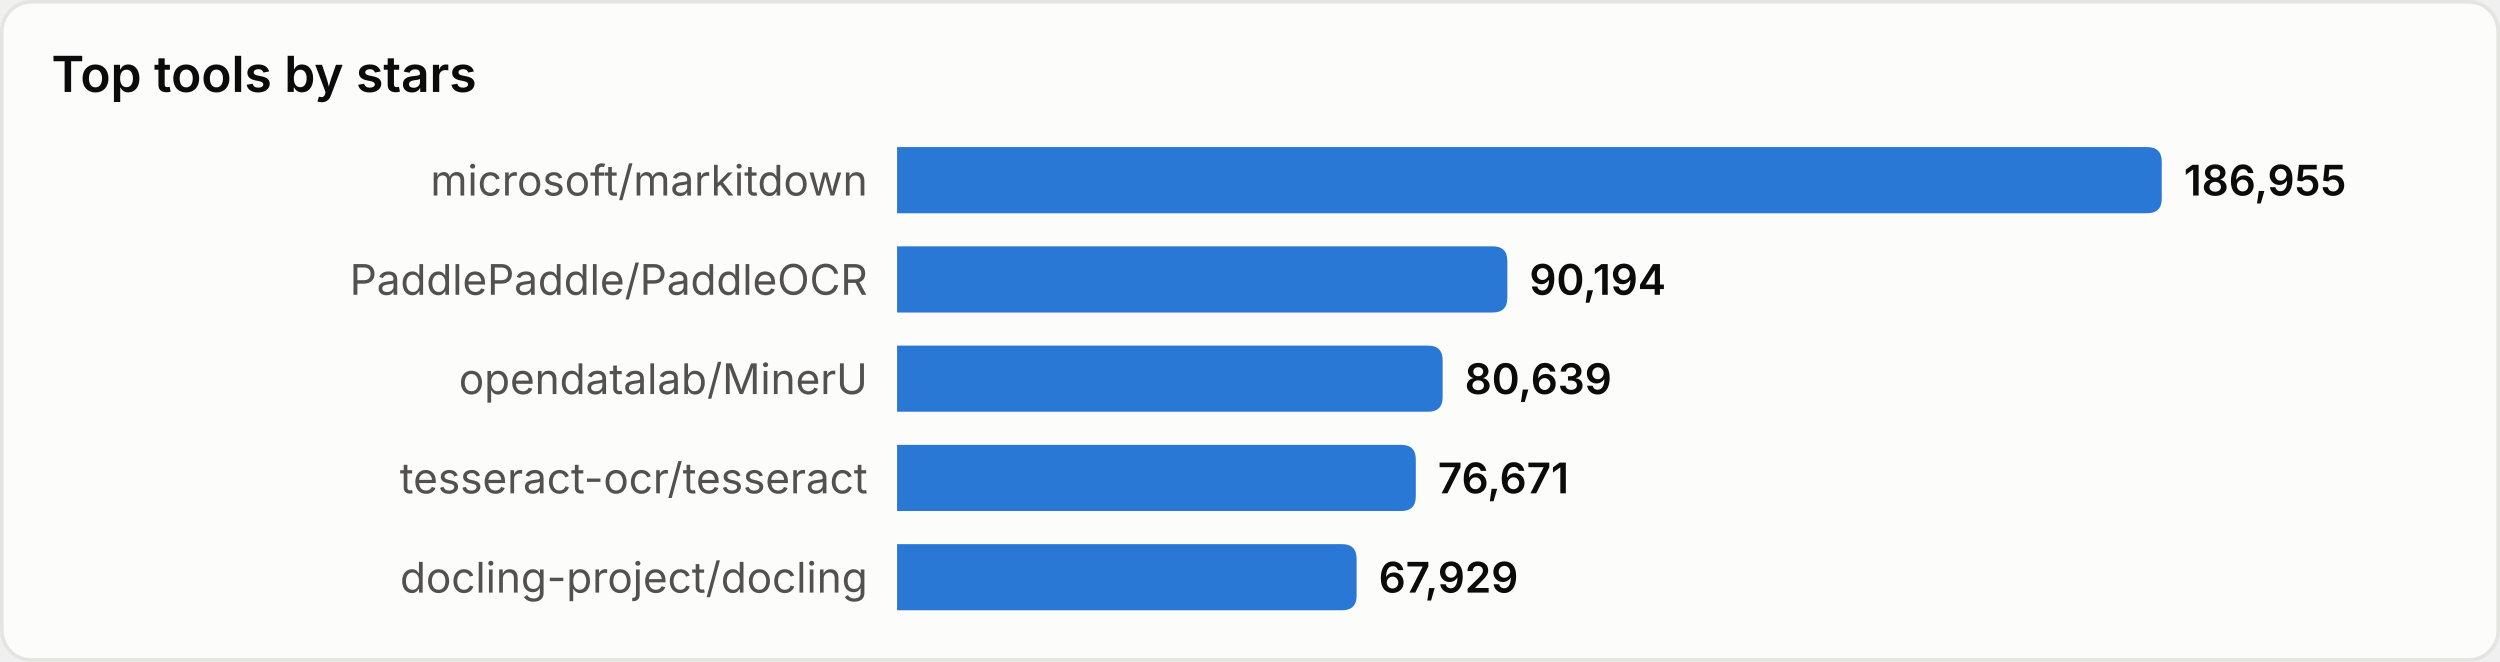
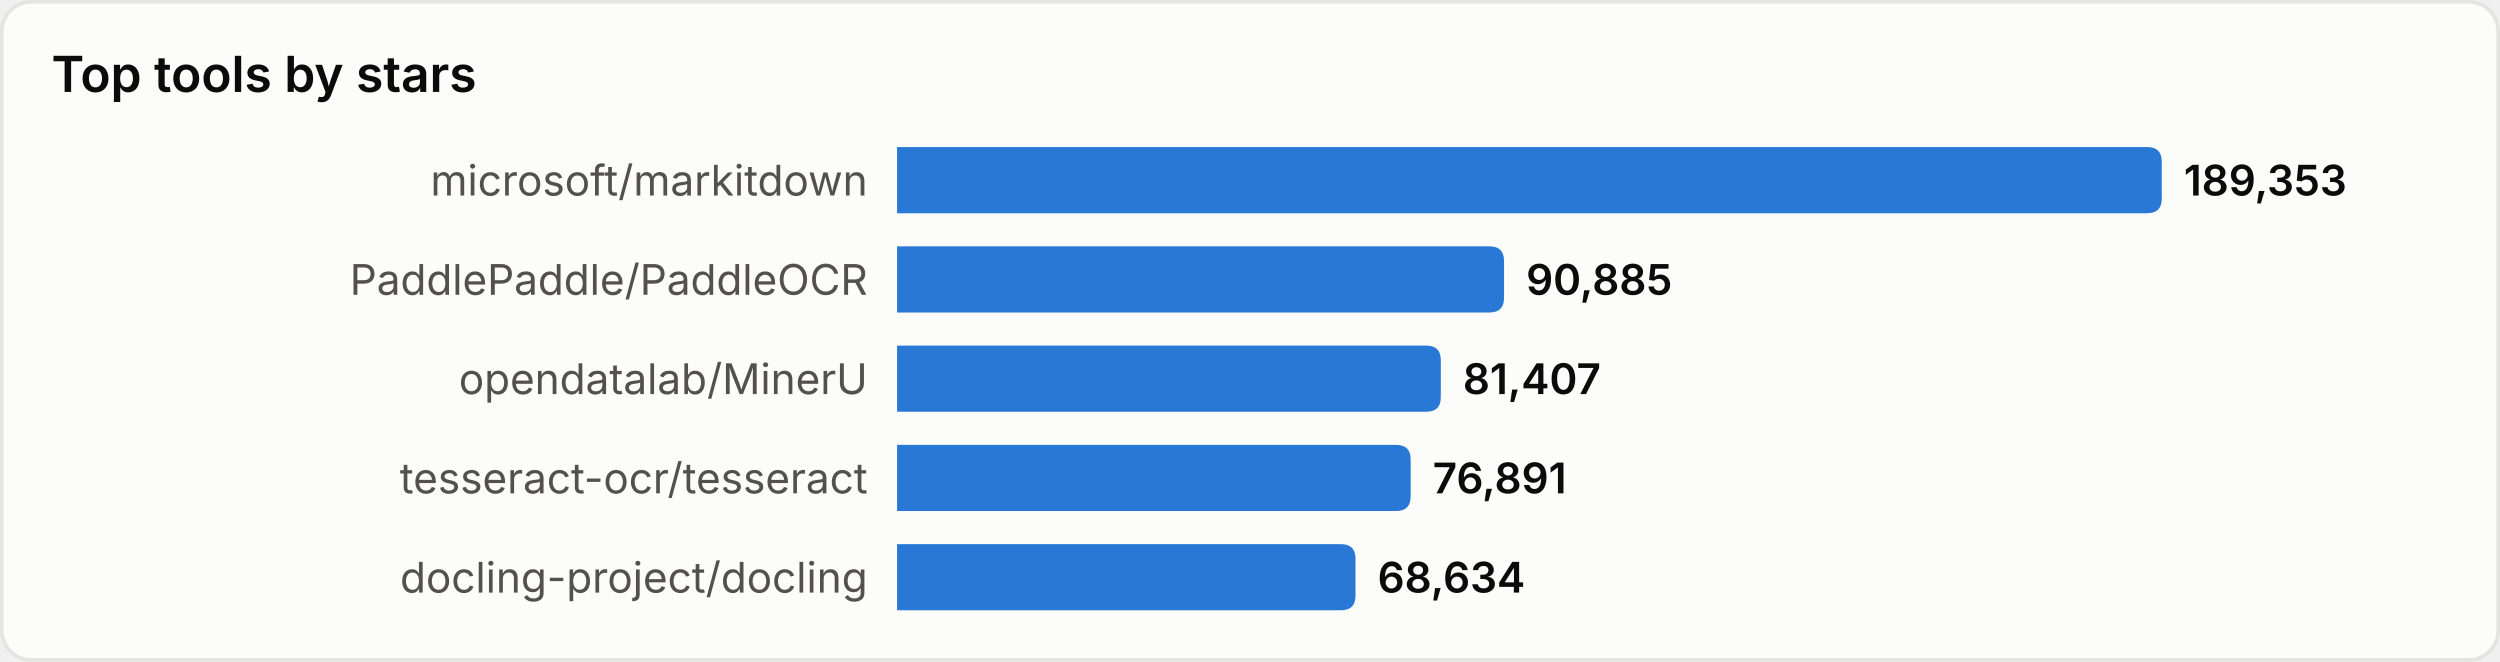
<svg xmlns="http://www.w3.org/2000/svg" width="680" height="180" viewBox="0 0 680 180" role="img" aria-label="Top tools by stars">
  <style>
text{font-family:system-ui,-apple-system,'Segoe UI',sans-serif}
.srf{fill:#fcfcfb;stroke:#e4e4e0}.ttl{fill:#0b0b0b;font-size:13.5px;font-weight:600}
.lbl{fill:#52514e;font-size:11.5px}.val{fill:#0b0b0b;font-size:11.5px;font-weight:600}
.bar{fill:#2a78d6}
@media(prefers-color-scheme:dark){
.srf{fill:#1a1a19;stroke:#33332f}.ttl{fill:#ffffff}
.lbl{fill:#c3c2b7}.val{fill:#ffffff}.bar{fill:#3987e5}
}
</style>
  <rect x="0.5" y="0.5" width="679" height="179" rx="8" class="srf" />
  <text x="14" y="25" class="ttl">Top tools by stars</text>
  <text x="236" y="49.0" class="lbl" text-anchor="end" dominant-baseline="central">microsoft/markitdown</text>
  <path d="M244,40 h340.0 q4,0 4,4 v10 q0,4 -4,4 h-340.0 z" class="bar" />
-   <text x="594.0" y="49.0" class="val" dominant-baseline="central">186,955</text>
+   <text x="594.0" y="49.0" class="val" dominant-baseline="central">189,353</text>
  <text x="236" y="76.0" class="lbl" text-anchor="end" dominant-baseline="central">PaddlePaddle/PaddleOCR</text>
-   <path d="M244,67 h162.0 q4,0 4,4 v10 q0,4 -4,4 h-162.0 z" class="bar" />
-   <text x="416.0" y="76.0" class="val" dominant-baseline="central">90,194</text>
+   <path d="M244,67 h161.1 q4,0 4,4 v10 q0,4 -4,4 h-161.1 z" class="bar" />
+   <text x="415.1" y="76.0" class="val" dominant-baseline="central">90,885</text>
  <text x="236" y="103.0" class="lbl" text-anchor="end" dominant-baseline="central">opendatalab/MinerU</text>
-   <path d="M244,94 h144.4 q4,0 4,4 v10 q0,4 -4,4 h-144.4 z" class="bar" />
-   <text x="398.4" y="103.0" class="val" dominant-baseline="central">80,639</text>
+   <path d="M244,94 h143.9 q4,0 4,4 v10 q0,4 -4,4 h-143.9 z" class="bar" />
+   <text x="397.9" y="103.0" class="val" dominant-baseline="central">81,407</text>
  <text x="236" y="130.0" class="lbl" text-anchor="end" dominant-baseline="central">tesseract-ocr/tesseract</text>
-   <path d="M244,121 h137.1 q4,0 4,4 v10 q0,4 -4,4 h-137.1 z" class="bar" />
-   <text x="391.1" y="130.0" class="val" dominant-baseline="central">76,671</text>
+   <path d="M244,121 h135.7 q4,0 4,4 v10 q0,4 -4,4 h-135.7 z" class="bar" />
+   <text x="389.7" y="130.0" class="val" dominant-baseline="central">76,891</text>
  <text x="236" y="157.0" class="lbl" text-anchor="end" dominant-baseline="central">docling-project/docling</text>
-   <path d="M244,148 h121.0 q4,0 4,4 v10 q0,4 -4,4 h-121.0 z" class="bar" />
-   <text x="375.0" y="157.0" class="val" dominant-baseline="central">67,929</text>
+   <path d="M244,148 h120.7 q4,0 4,4 v10 q0,4 -4,4 h-120.7 z" class="bar" />
+   <text x="374.7" y="157.0" class="val" dominant-baseline="central">68,634</text>
</svg>
